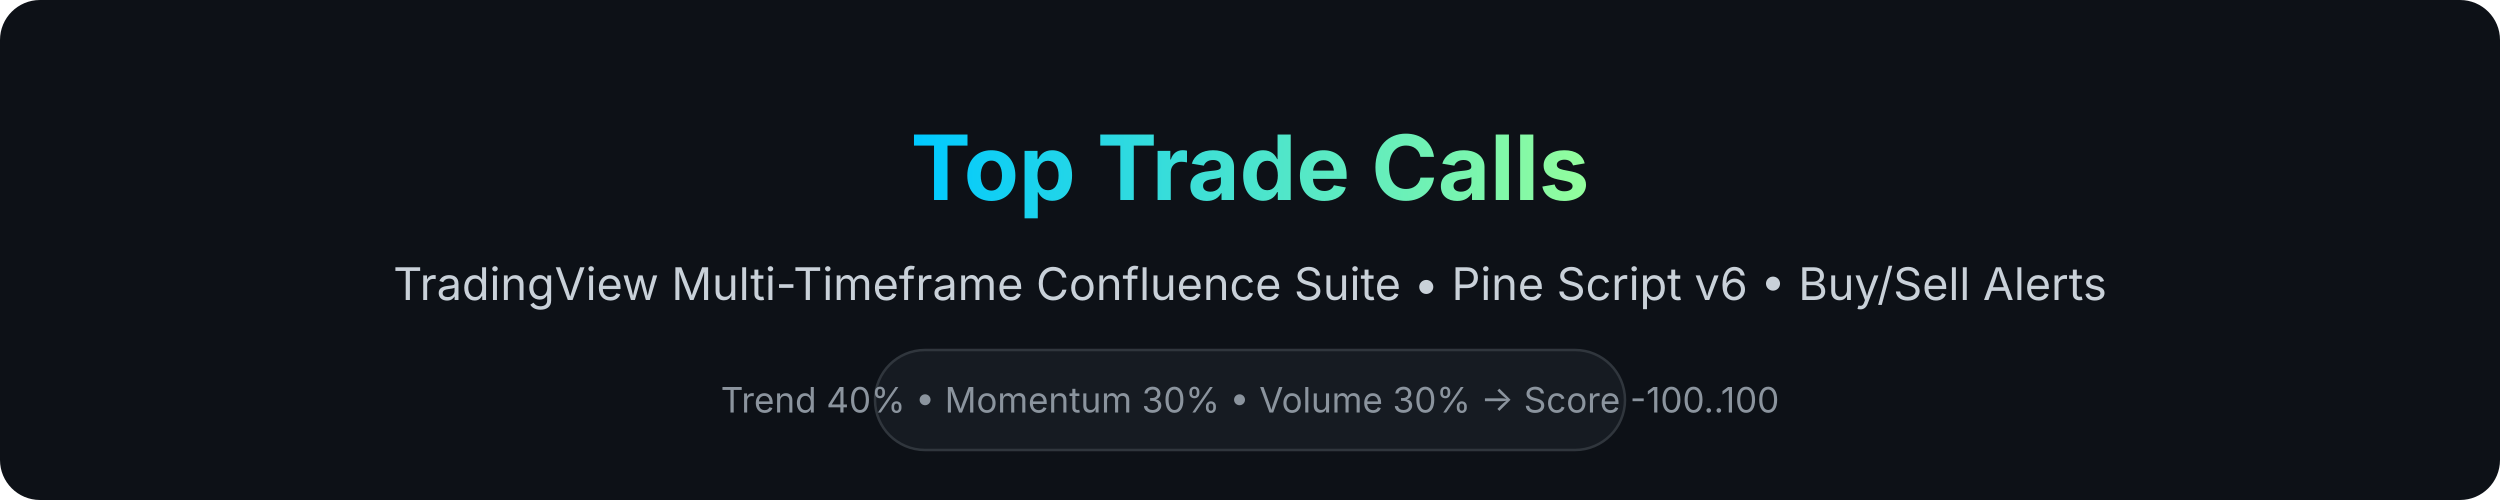
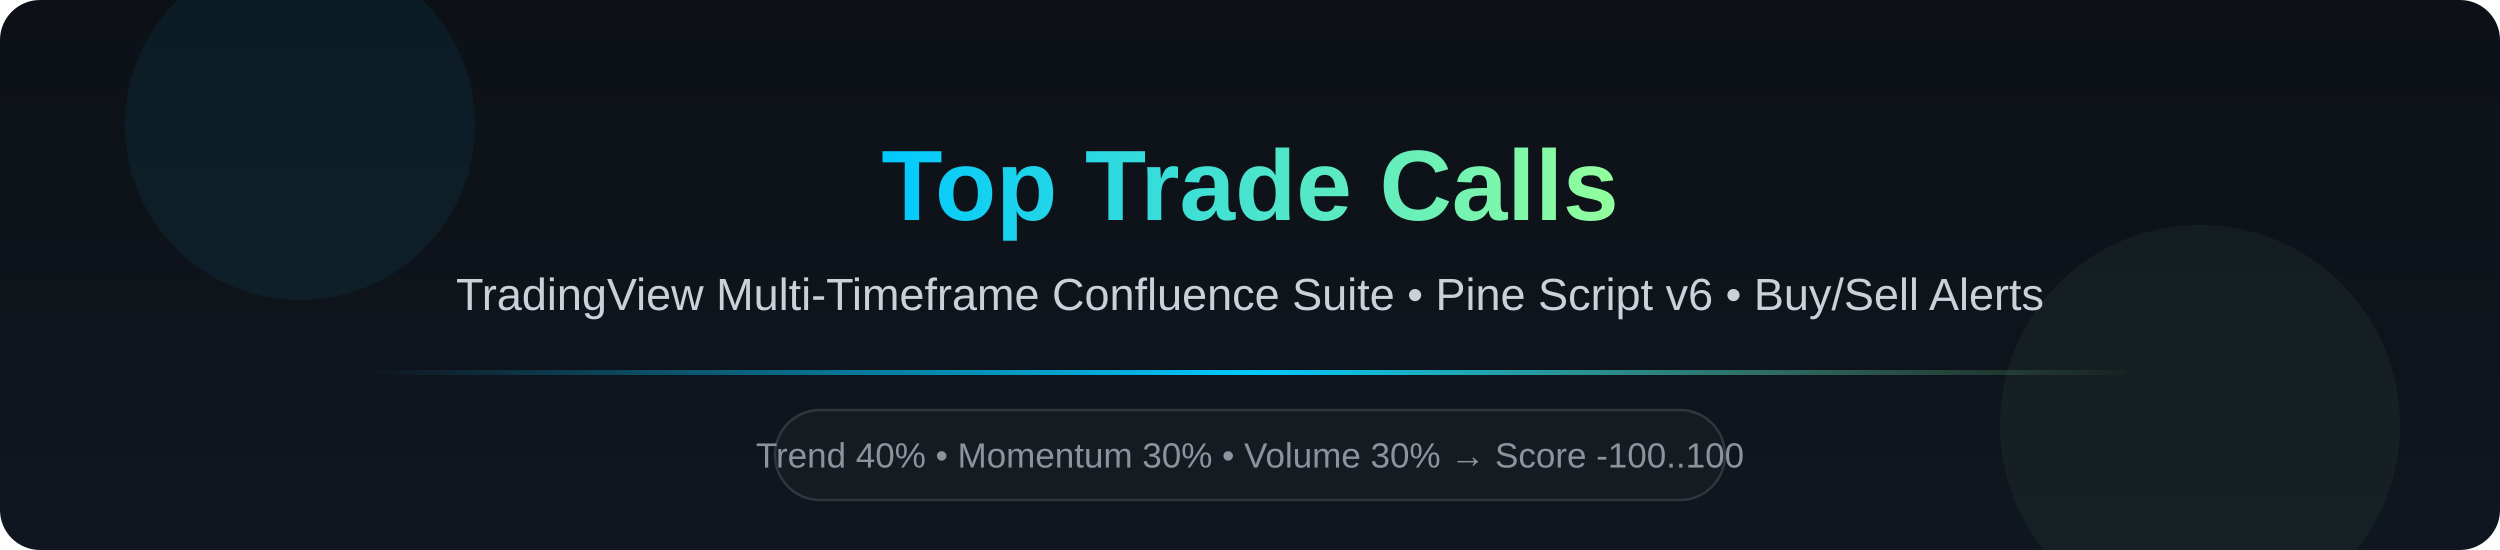
- <svg xmlns="http://www.w3.org/2000/svg" width="1000" height="200" viewBox="0 0 1000 200">
+ <svg xmlns="http://www.w3.org/2000/svg" width="1000" height="220" viewBox="0 0 1000 220" role="img" aria-label="Top Trade Calls — TradingView Multi-Timeframe Confluence Suite banner">
  <defs>
-     <linearGradient id="g" x1="0%" y1="0%" x2="100%" y2="0%">
+     <linearGradient id="heroText" x1="0%" y1="0%" x2="100%" y2="0%">
      <stop offset="0%" stop-color="#00C9FF" />
      <stop offset="100%" stop-color="#92FE9D" />
    </linearGradient>
+     <linearGradient id="heroRule" x1="0%" y1="0%" x2="100%" y2="0%">
+       <stop offset="0%" stop-color="#00C9FF" stop-opacity="0" />
+       <stop offset="50%" stop-color="#00C9FF" />
+       <stop offset="100%" stop-color="#92FE9D" stop-opacity="0" />
+     </linearGradient>
+     <linearGradient id="heroBg" x1="0" y1="0" x2="0" y2="1">
+       <stop offset="0%" stop-color="#0d1117" />
+       <stop offset="100%" stop-color="#10161f" />
+     </linearGradient>
  </defs>
-   <rect width="1000" height="200" fill="#0d1117" rx="16" />
-   <text x="500" y="80" text-anchor="middle" font-family="Inter, sans-serif" font-size="36" font-weight="700" fill="url(#g)">Top Trade Calls</text>
-   <text x="500" y="120" text-anchor="middle" font-family="Inter, sans-serif" font-size="18" fill="#c9d1d9">TradingView Multi-Timeframe Confluence Suite • Pine Script v6 • Buy/Sell Alerts</text>
-   <rect x="350" y="140" width="300" height="40" rx="20" fill="#161b22" stroke="#30363d" />
-   <text x="500" y="165" text-anchor="middle" font-family="Inter, sans-serif" font-size="14" fill="#8b949e">Trend 40% • Momentum 30% • Volume 30% → Score -100..100</text>
+   <rect width="1000" height="220" rx="16" fill="url(#heroBg)" />
+   <circle cx="120" cy="50" r="70" fill="#00C9FF" opacity="0.06" />
+   <circle cx="880" cy="170" r="80" fill="#92FE9D" opacity="0.05" />
+   <text x="500" y="88" text-anchor="middle" font-family="Arial, Helvetica, sans-serif" font-size="40" font-weight="700" fill="url(#heroText)">Top Trade Calls</text>
+   <text x="500" y="124" text-anchor="middle" font-family="Arial, Helvetica, sans-serif" font-size="18" fill="#c9d1d9">TradingView Multi-Timeframe Confluence Suite • Pine Script v6 • Buy/Sell Alerts</text>
+   <rect x="150" y="148" width="700" height="2" fill="url(#heroRule)" />
+   <rect x="310" y="164" width="380" height="36" rx="18" fill="#161b22" stroke="#30363d" />
+   <text x="500" y="187" text-anchor="middle" font-family="Arial, Helvetica, sans-serif" font-size="14" fill="#8b949e">Trend 40% • Momentum 30% • Volume 30% → Score -100..100</text>
</svg>
